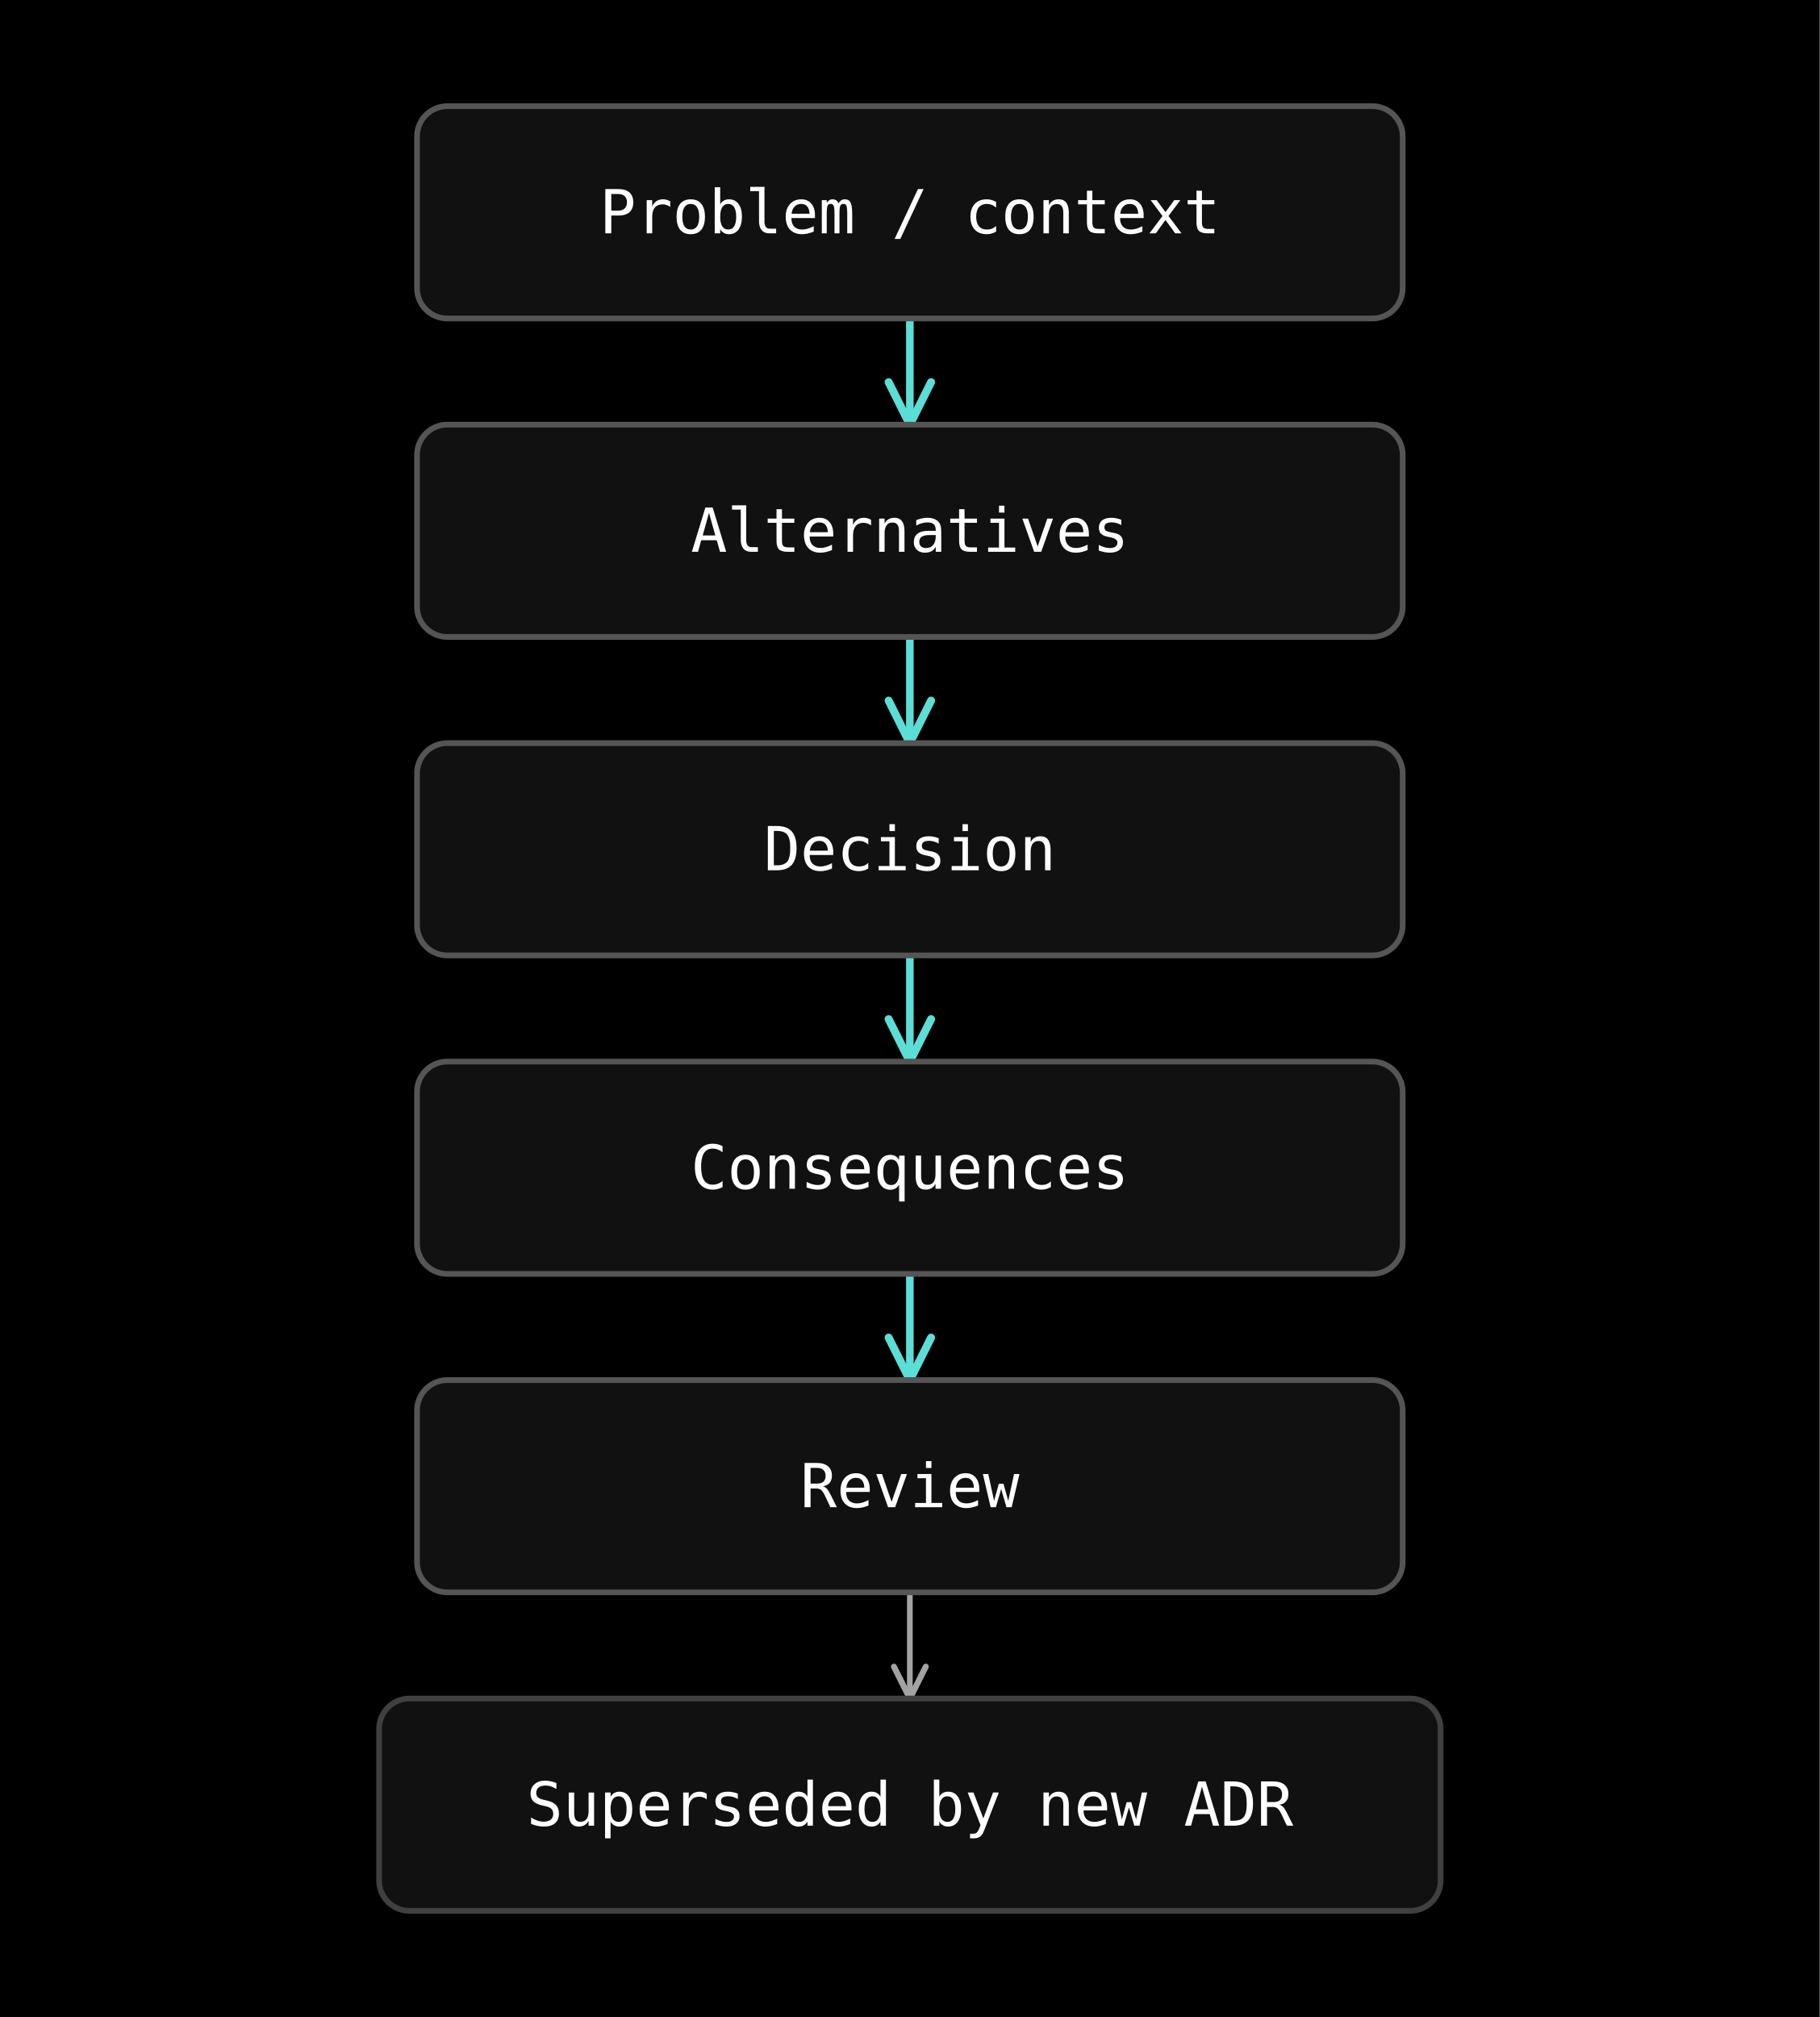
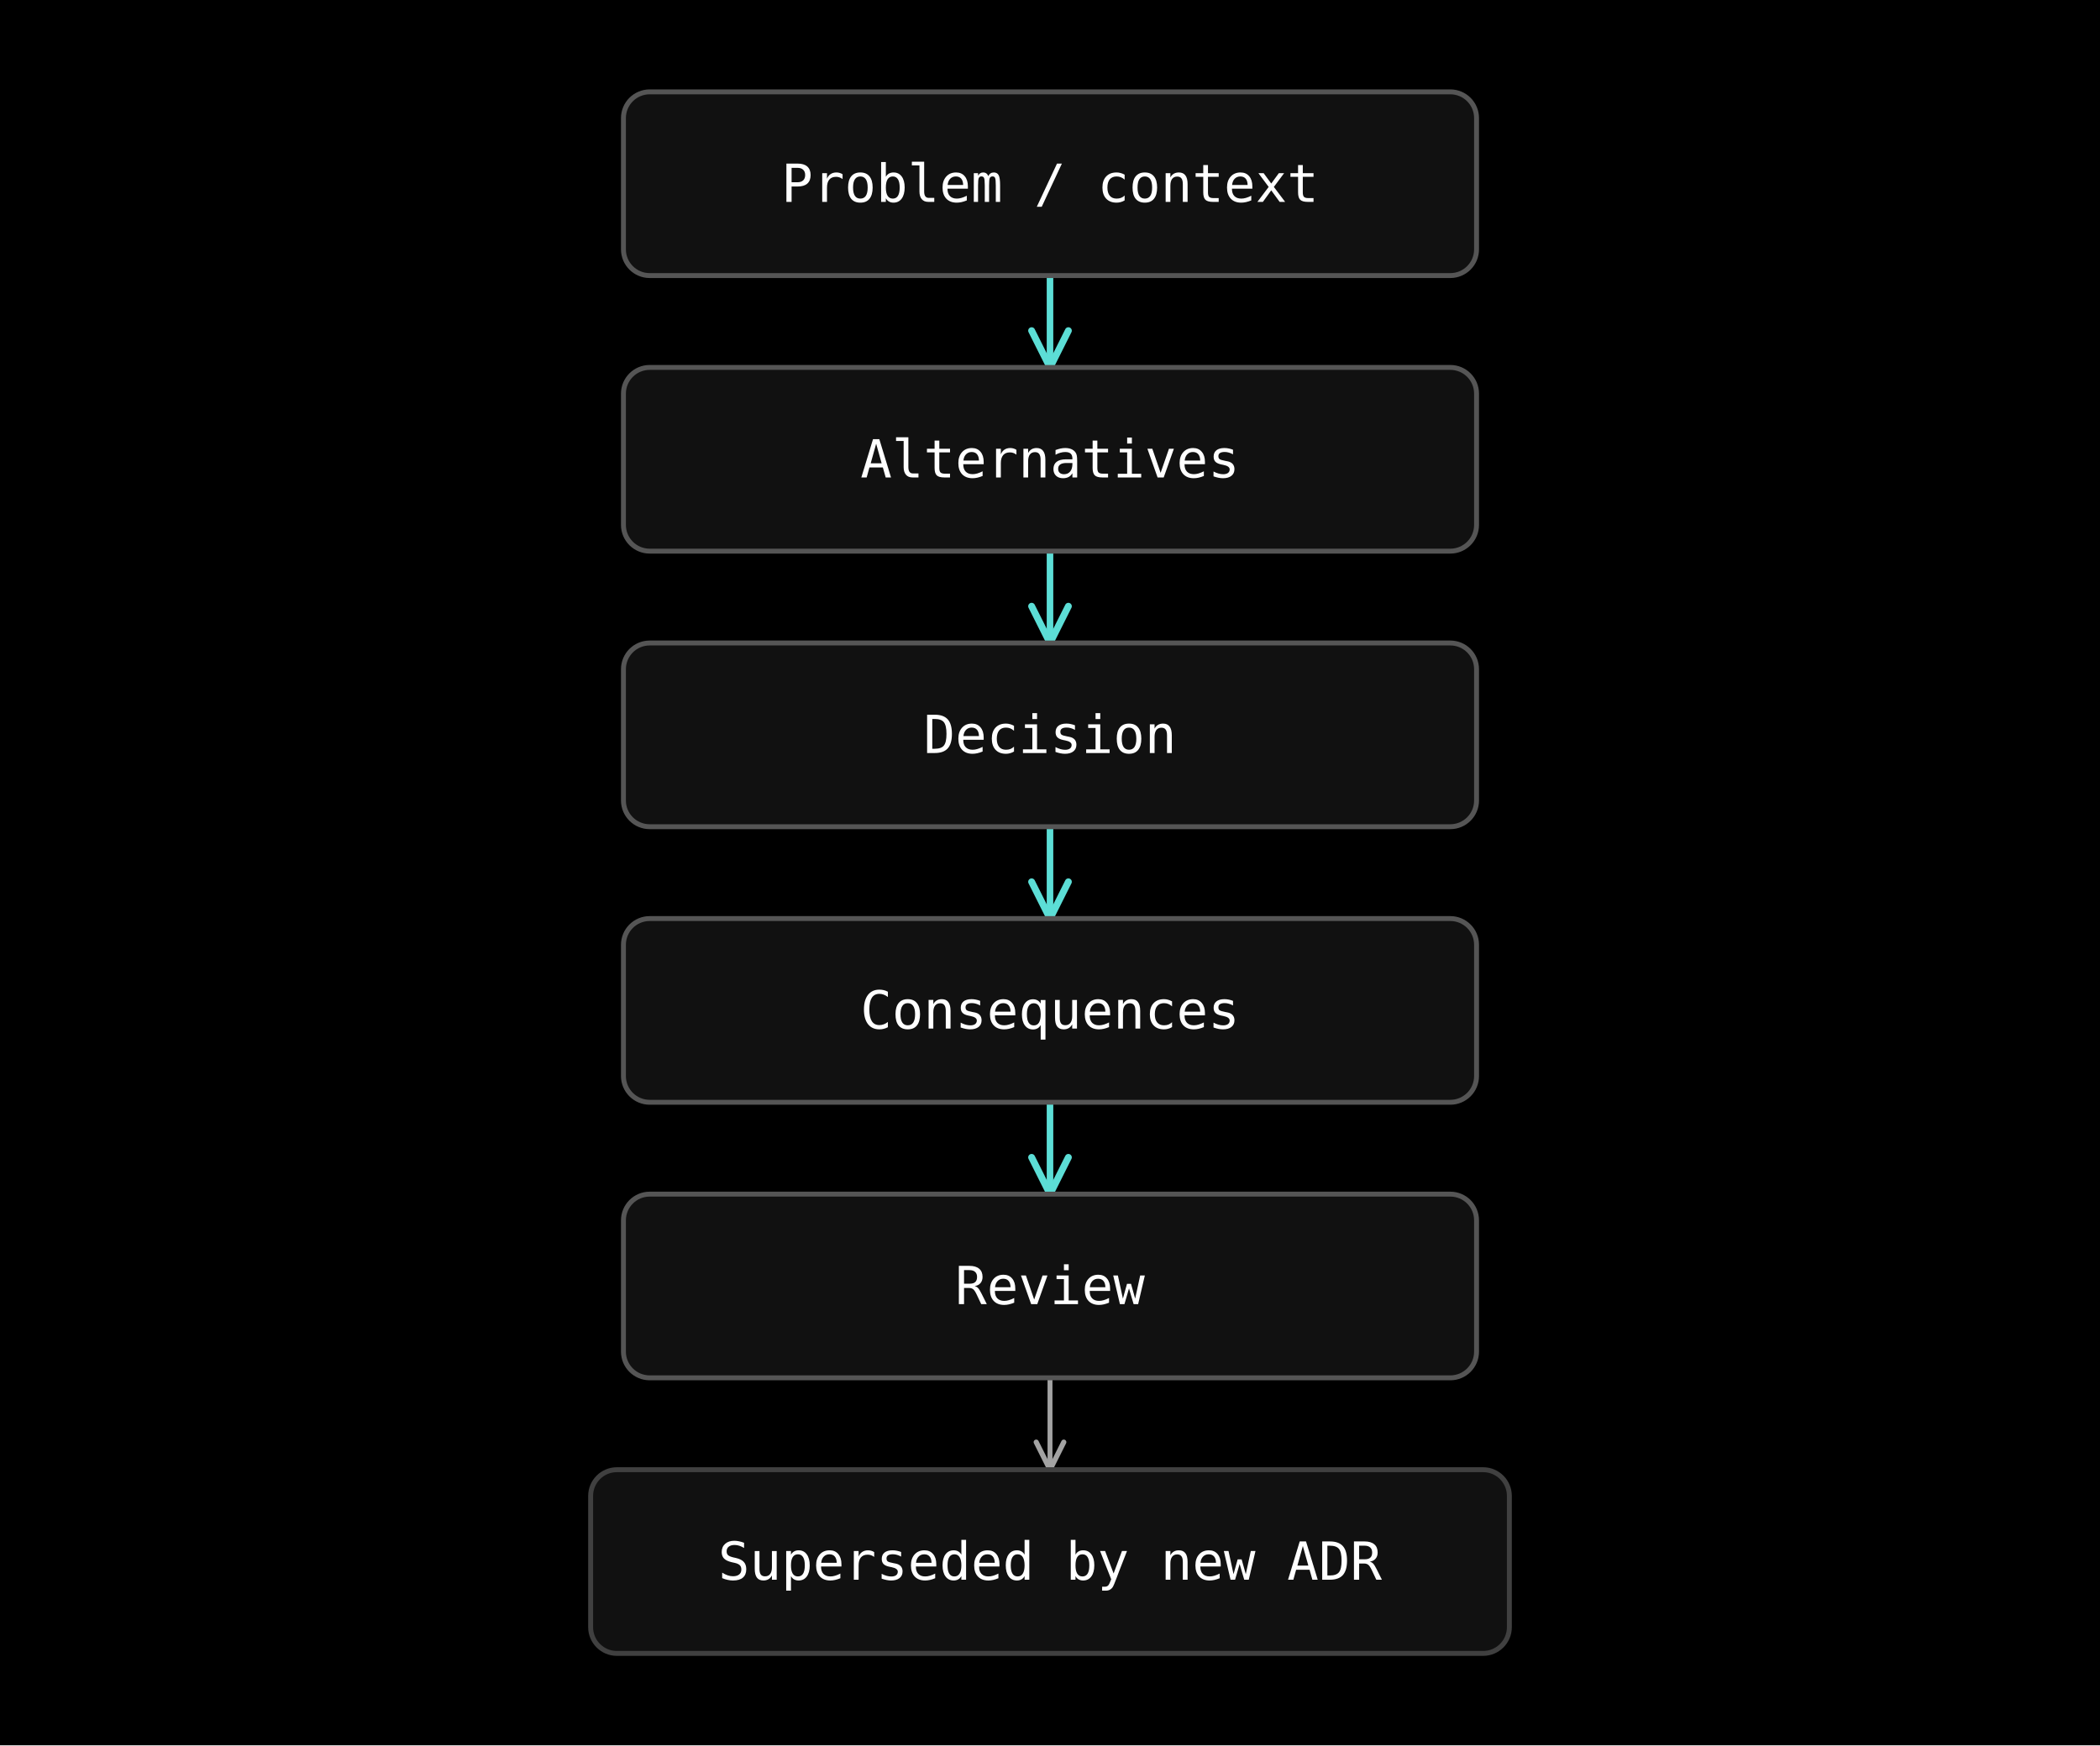
- <svg xmlns="http://www.w3.org/2000/svg" width="480" height="532" viewBox="0 0 480 532" role="img" aria-labelledby="title desc">
+ <svg xmlns="http://www.w3.org/2000/svg" width="640" height="532" viewBox="0 0 640 532" role="img" aria-labelledby="title desc">
  <defs>
    <marker id="arrow-mint" viewBox="0 0 10 10" refX="9" refY="5" markerWidth="7" markerHeight="7" orient="auto">
      <path d="M1 1L9 5L1 9" fill="none" stroke="#5cded6" stroke-width="1.5" stroke-linecap="round" stroke-linejoin="round" />
    </marker>
    <marker id="arrow-gray" viewBox="0 0 10 10" refX="9" refY="5" markerWidth="7" markerHeight="7" orient="auto">
      <path d="M1 1L9 5L1 9" fill="none" stroke="#a3a3a3" stroke-width="1.5" stroke-linecap="round" stroke-linejoin="round" />
    </marker>
    <marker id="arrow-white" viewBox="0 0 10 10" refX="9" refY="5" markerWidth="7" markerHeight="7" orient="auto">
      <path d="M1 1L9 5L1 9" fill="none" stroke="#ffffff" stroke-width="1.5" stroke-linecap="round" stroke-linejoin="round" />
    </marker>
  </defs>
-   <rect width="480" height="532" fill="#000000" />
-   <g font-family="ui-monospace, SFMono-Regular, Menlo, Monaco, Consolas, monospace">
-     <path d="M240 84L240 112" fill="none" stroke="#5cded6" stroke-width="2" stroke-linecap="round" stroke-linejoin="round" marker-end="url(#arrow-mint)" />
-     <path d="M240 168L240 196" fill="none" stroke="#5cded6" stroke-width="2" stroke-linecap="round" stroke-linejoin="round" marker-end="url(#arrow-mint)" />
-     <path d="M240 252L240 280" fill="none" stroke="#5cded6" stroke-width="2" stroke-linecap="round" stroke-linejoin="round" marker-end="url(#arrow-mint)" />
-     <path d="M240 336L240 364" fill="none" stroke="#5cded6" stroke-width="2" stroke-linecap="round" stroke-linejoin="round" marker-end="url(#arrow-mint)" />
-     <path d="M240 420L240 448" fill="none" stroke="#a3a3a3" stroke-width="1.5" stroke-linecap="round" stroke-linejoin="round" marker-end="url(#arrow-gray)" />
-     <g class="node">
-       <rect x="110" y="28" width="260" height="56" rx="8" fill="#111111" stroke="#555555" stroke-width="1.5" />
-       <text x="240" y="56" text-anchor="middle" dominant-baseline="central" font-size="16" fill="#ffffff">Problem / context</text>
-     </g>
-     <g class="node">
-       <rect x="110" y="112" width="260" height="56" rx="8" fill="#111111" stroke="#555555" stroke-width="1.5" />
-       <text x="240" y="140" text-anchor="middle" dominant-baseline="central" font-size="16" fill="#ffffff">Alternatives</text>
-     </g>
-     <g class="node">
-       <rect x="110" y="196" width="260" height="56" rx="8" fill="#111111" stroke="#555555" stroke-width="1.5" />
-       <text x="240" y="224" text-anchor="middle" dominant-baseline="central" font-size="16" fill="#ffffff">Decision</text>
-     </g>
-     <g class="node">
-       <rect x="110" y="280" width="260" height="56" rx="8" fill="#111111" stroke="#555555" stroke-width="1.5" />
-       <text x="240" y="308" text-anchor="middle" dominant-baseline="central" font-size="16" fill="#ffffff">Consequences</text>
-     </g>
-     <g class="node">
-       <rect x="110" y="364" width="260" height="56" rx="8" fill="#111111" stroke="#555555" stroke-width="1.5" />
-       <text x="240" y="392" text-anchor="middle" dominant-baseline="central" font-size="16" fill="#ffffff">Review</text>
-     </g>
-     <g class="node">
-       <rect x="100" y="448" width="280" height="56" rx="8" fill="#111111" stroke="#404040" stroke-width="1.5" />
-       <text x="240" y="476" text-anchor="middle" dominant-baseline="central" font-size="16" fill="#ffffff">Superseded by new ADR</text>
+   <rect width="640" height="532" fill="#000000" />
+   <g transform="translate(80 0)">
+     <g font-family="ui-monospace, SFMono-Regular, Menlo, Monaco, Consolas, monospace">
+       <path d="M240 84L240 112" fill="none" stroke="#5cded6" stroke-width="2" stroke-linecap="round" stroke-linejoin="round" marker-end="url(#arrow-mint)" />
+       <path d="M240 168L240 196" fill="none" stroke="#5cded6" stroke-width="2" stroke-linecap="round" stroke-linejoin="round" marker-end="url(#arrow-mint)" />
+       <path d="M240 252L240 280" fill="none" stroke="#5cded6" stroke-width="2" stroke-linecap="round" stroke-linejoin="round" marker-end="url(#arrow-mint)" />
+       <path d="M240 336L240 364" fill="none" stroke="#5cded6" stroke-width="2" stroke-linecap="round" stroke-linejoin="round" marker-end="url(#arrow-mint)" />
+       <path d="M240 420L240 448" fill="none" stroke="#a3a3a3" stroke-width="1.5" stroke-linecap="round" stroke-linejoin="round" marker-end="url(#arrow-gray)" />
+       <g class="node">
+         <rect x="110" y="28" width="260" height="56" rx="8" fill="#111111" stroke="#555555" stroke-width="1.5" />
+         <text x="240" y="56" text-anchor="middle" dominant-baseline="central" font-size="16" fill="#ffffff">Problem / context</text>
+       </g>
+       <g class="node">
+         <rect x="110" y="112" width="260" height="56" rx="8" fill="#111111" stroke="#555555" stroke-width="1.5" />
+         <text x="240" y="140" text-anchor="middle" dominant-baseline="central" font-size="16" fill="#ffffff">Alternatives</text>
+       </g>
+       <g class="node">
+         <rect x="110" y="196" width="260" height="56" rx="8" fill="#111111" stroke="#555555" stroke-width="1.5" />
+         <text x="240" y="224" text-anchor="middle" dominant-baseline="central" font-size="16" fill="#ffffff">Decision</text>
+       </g>
+       <g class="node">
+         <rect x="110" y="280" width="260" height="56" rx="8" fill="#111111" stroke="#555555" stroke-width="1.5" />
+         <text x="240" y="308" text-anchor="middle" dominant-baseline="central" font-size="16" fill="#ffffff">Consequences</text>
+       </g>
+       <g class="node">
+         <rect x="110" y="364" width="260" height="56" rx="8" fill="#111111" stroke="#555555" stroke-width="1.5" />
+         <text x="240" y="392" text-anchor="middle" dominant-baseline="central" font-size="16" fill="#ffffff">Review</text>
+       </g>
+       <g class="node">
+         <rect x="100" y="448" width="280" height="56" rx="8" fill="#111111" stroke="#404040" stroke-width="1.5" />
+         <text x="240" y="476" text-anchor="middle" dominant-baseline="central" font-size="16" fill="#ffffff">Superseded by new ADR</text>
+       </g>
    </g>
  </g>
</svg>
